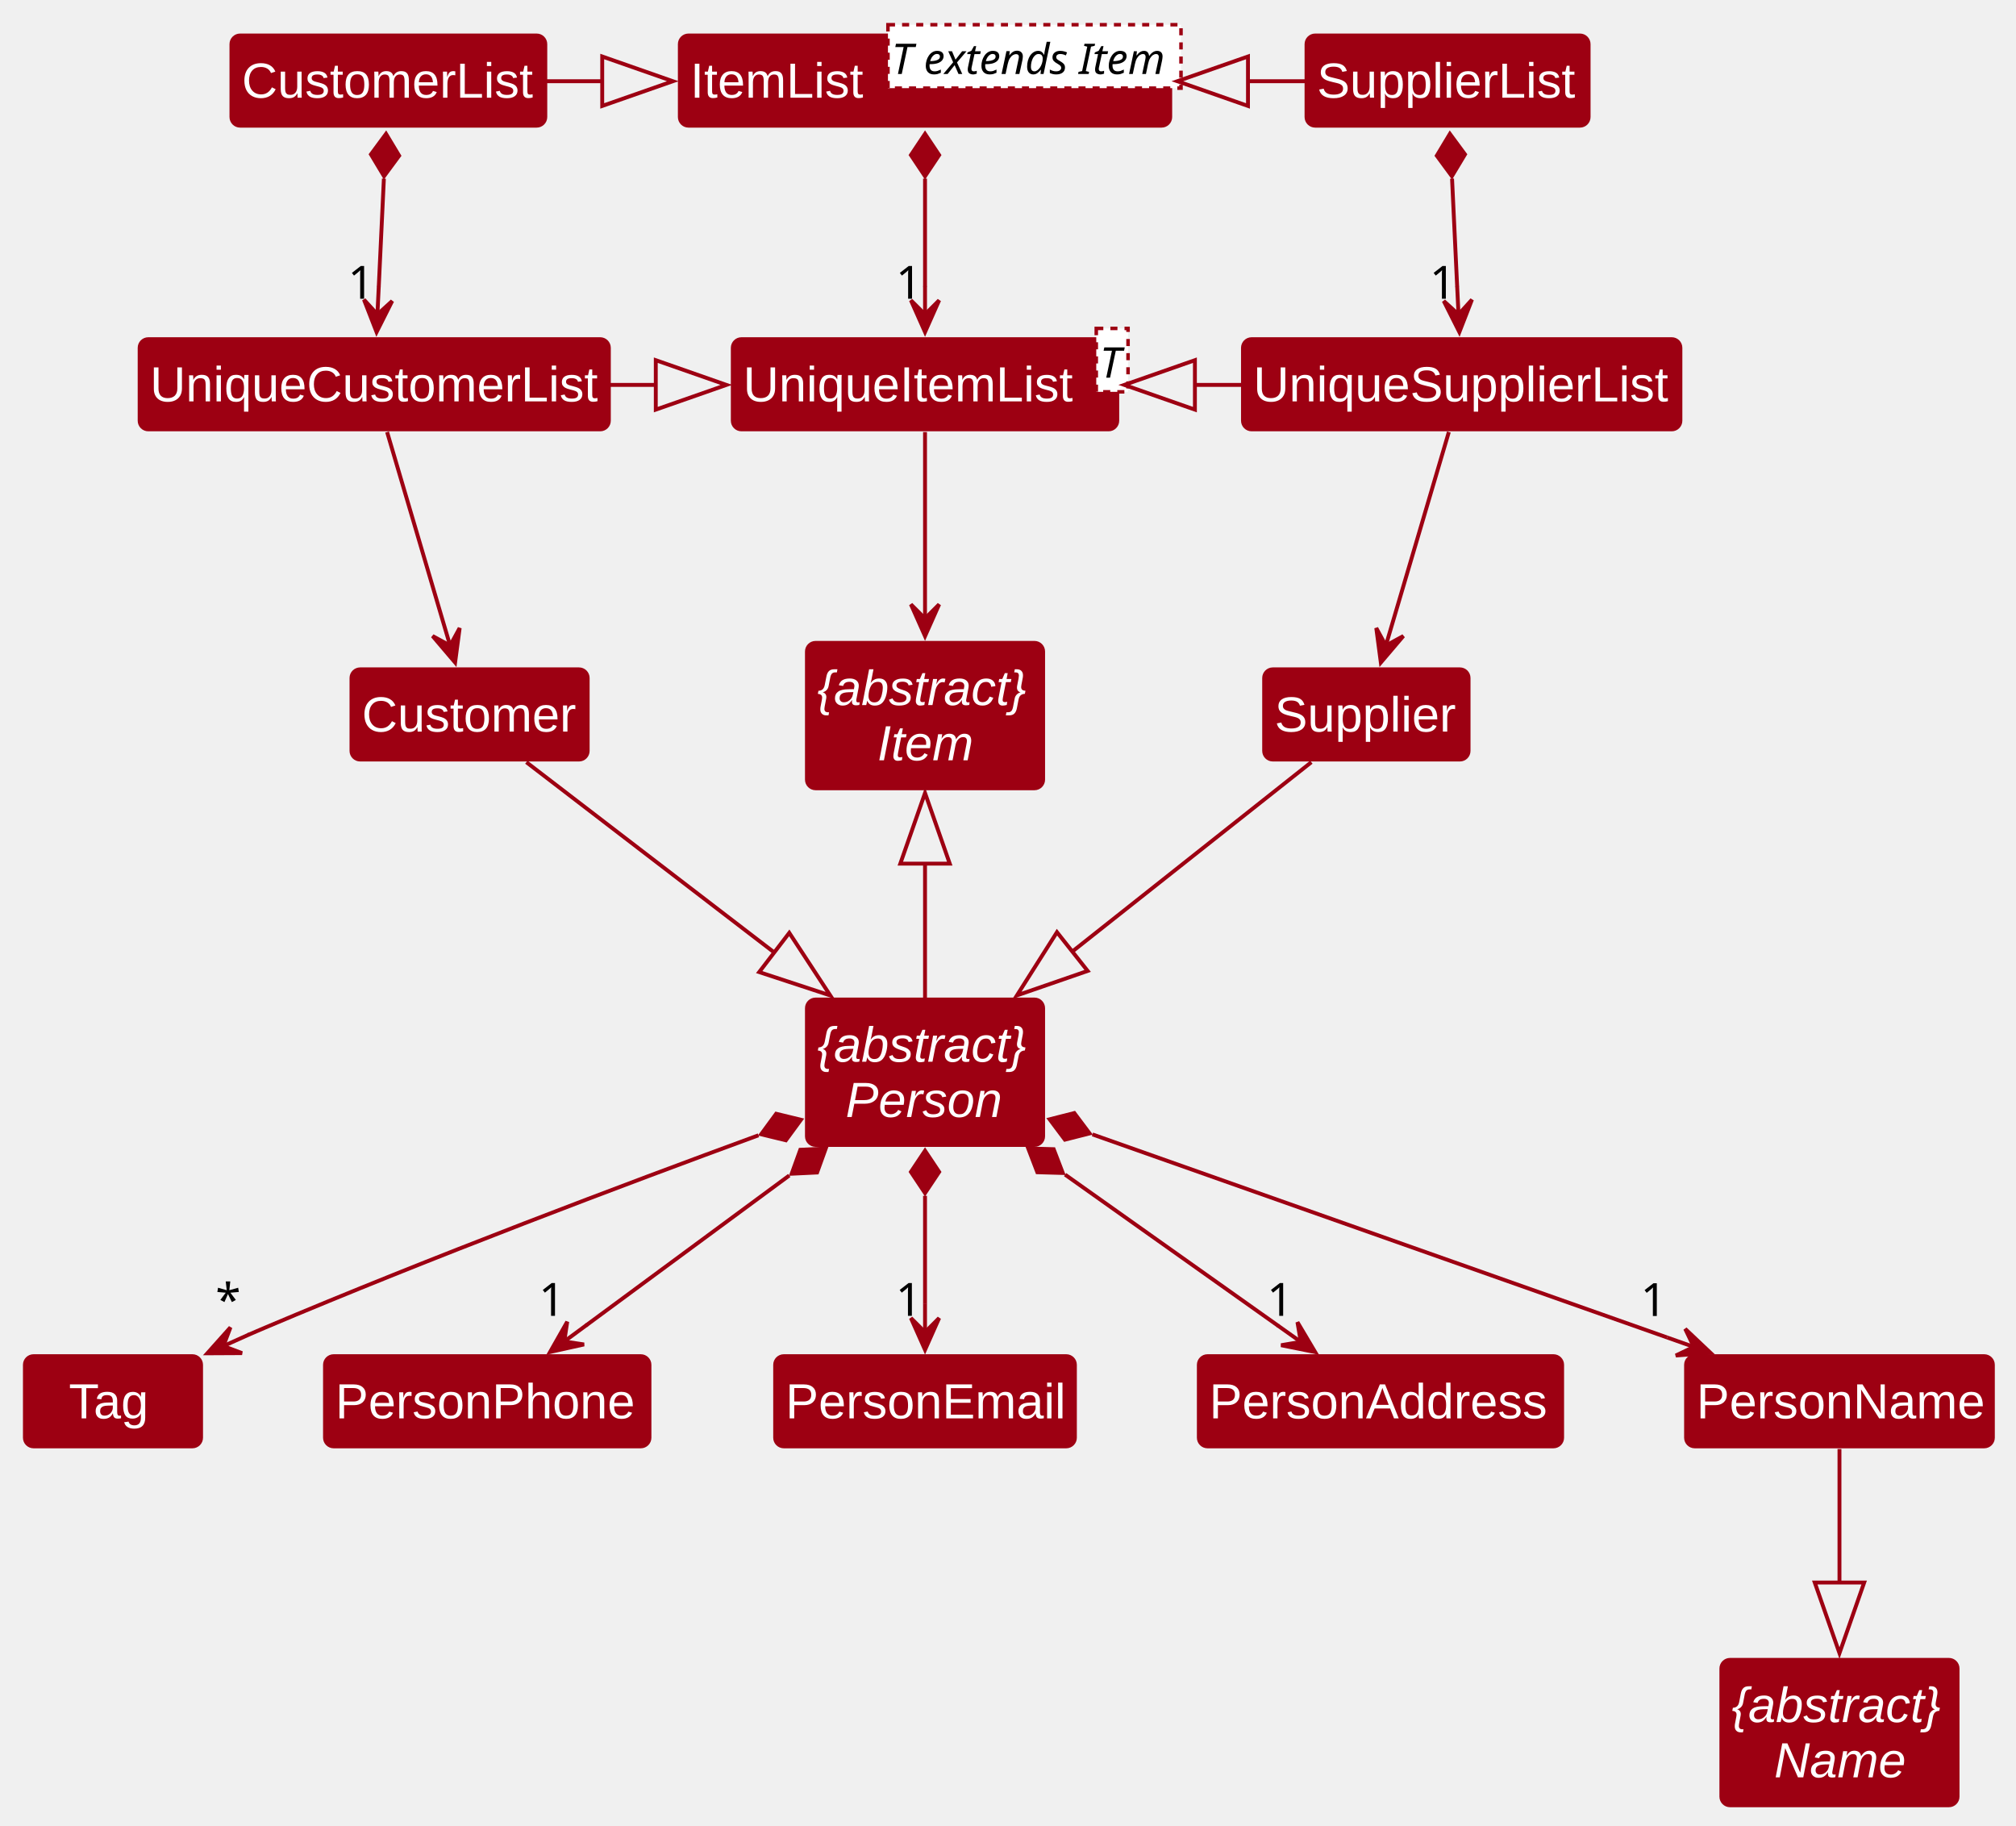
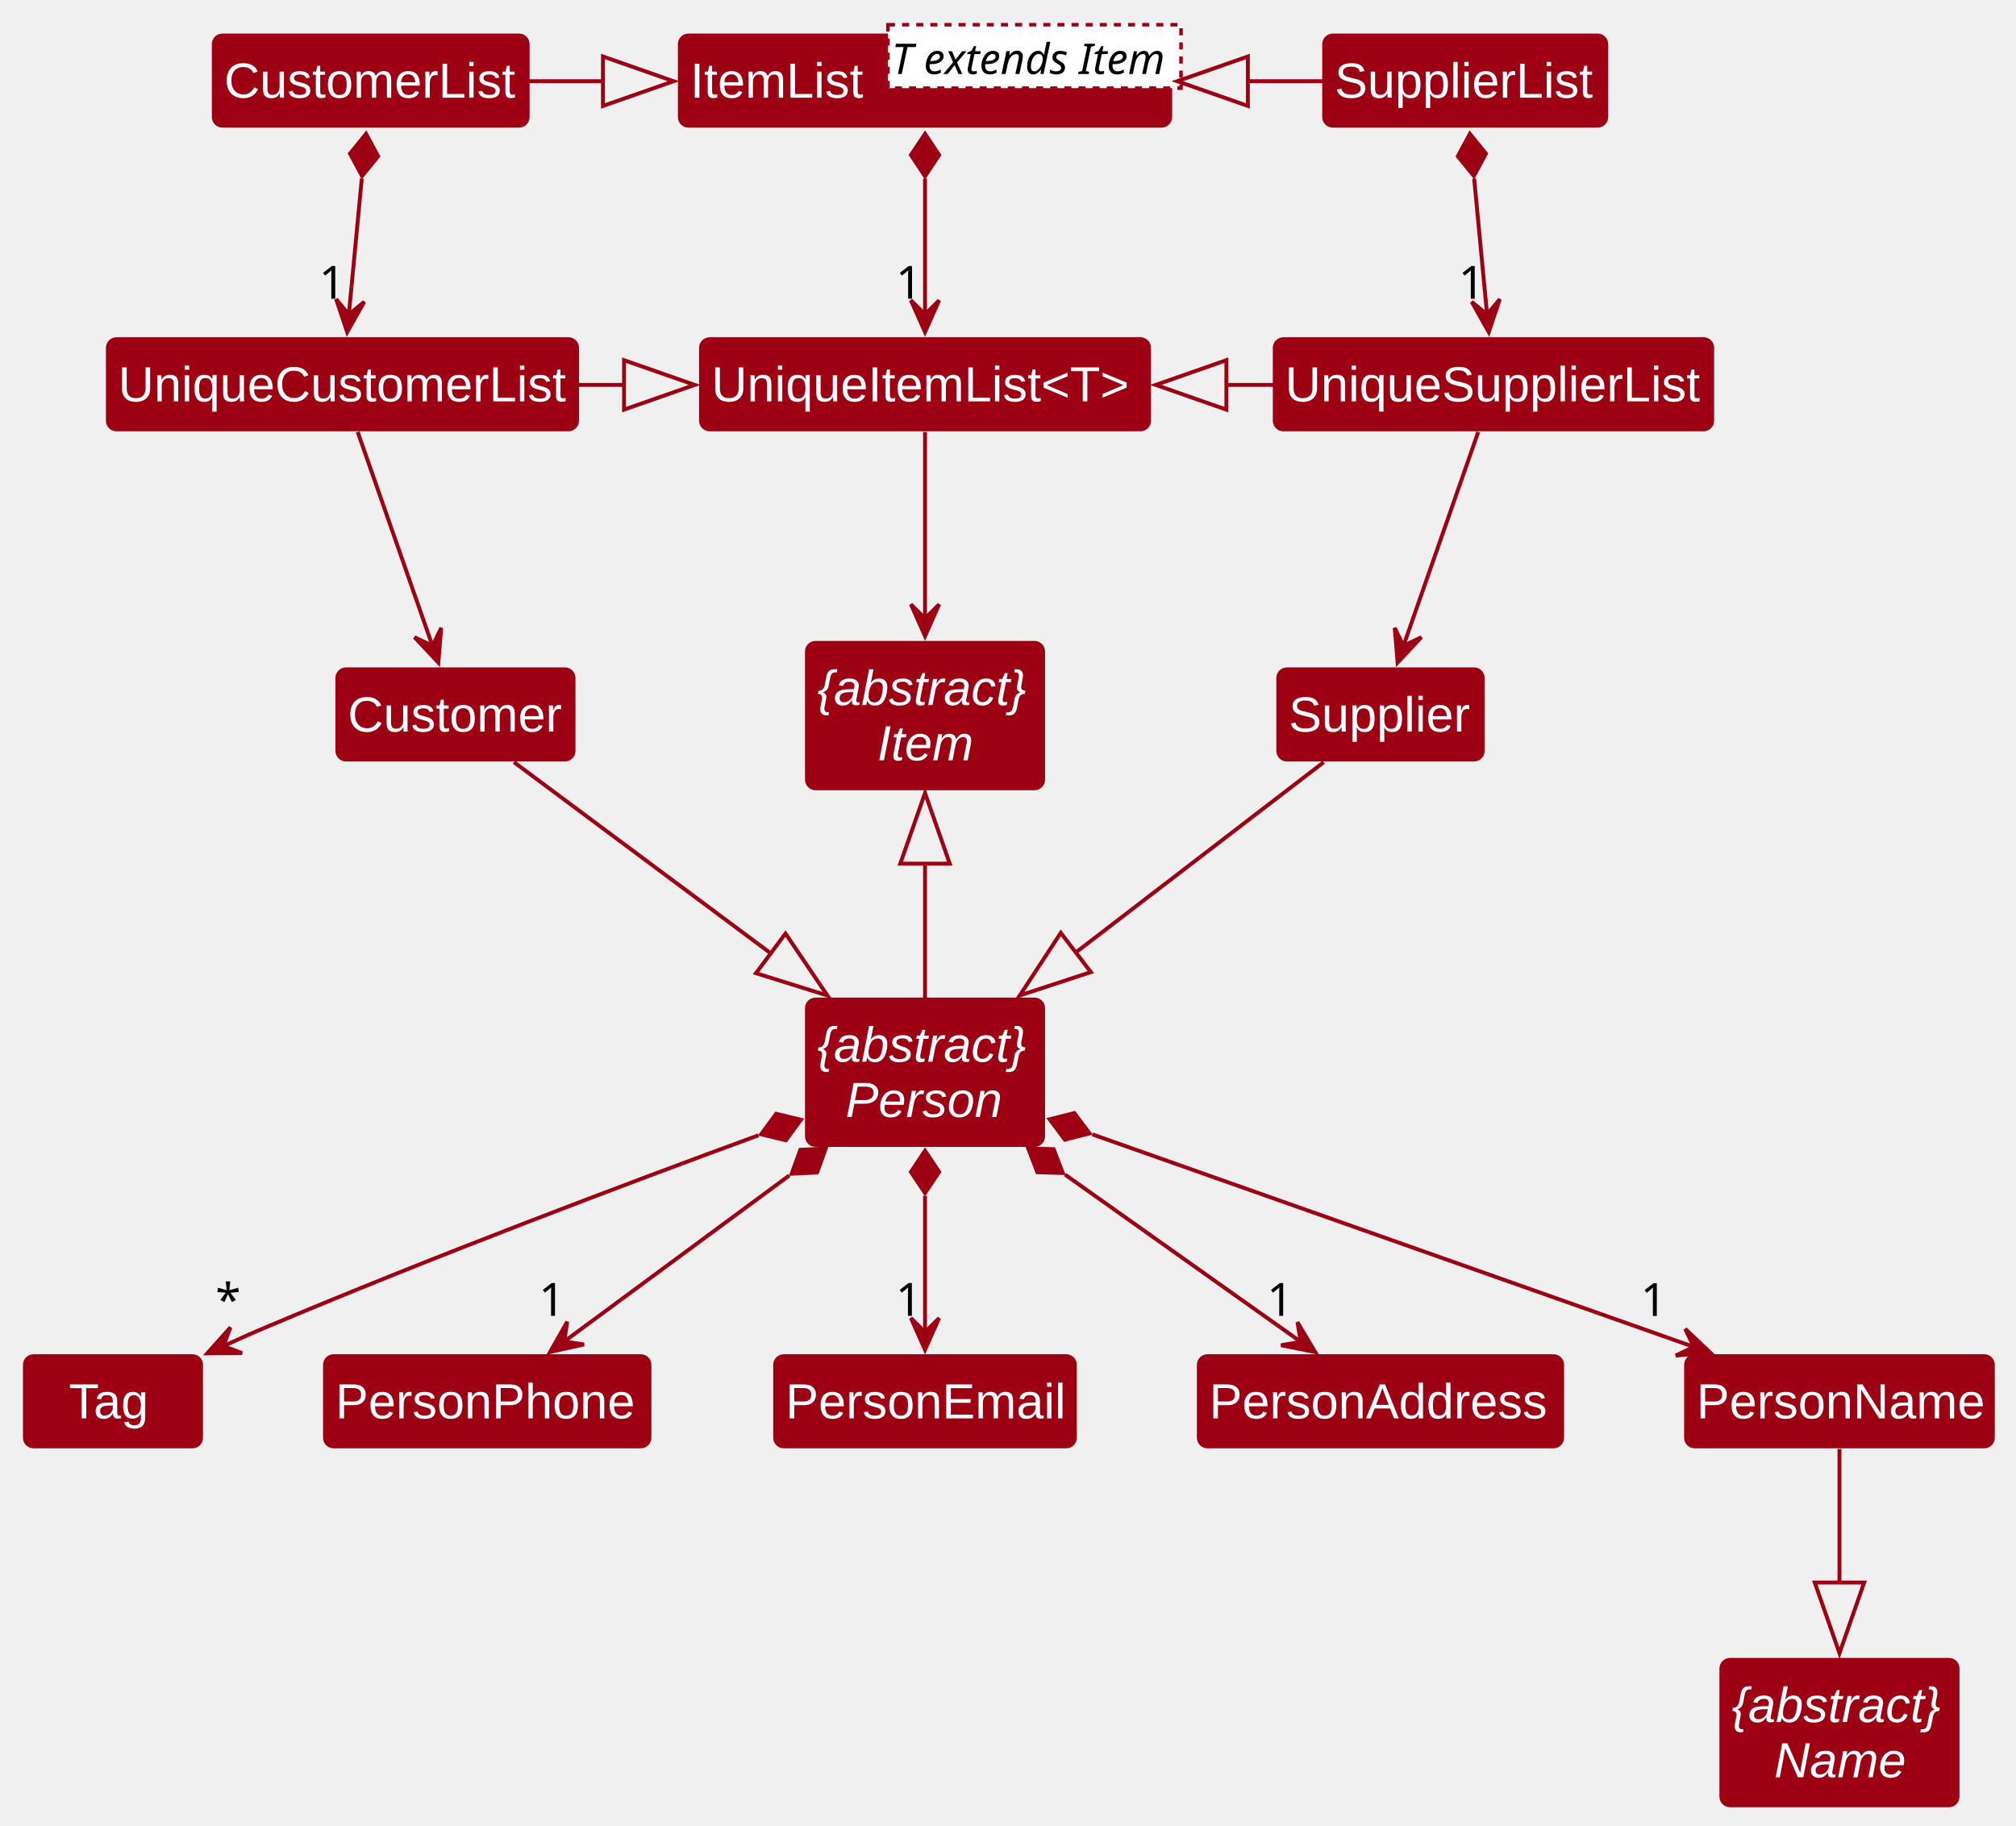
<svg xmlns="http://www.w3.org/2000/svg" contentStyleType="text/css" height="517px" preserveAspectRatio="none" style="width:571px;height:517px;background:#FFFFFF;" version="1.1" viewBox="0 0 571 517" width="571px" zoomAndPan="magnify">
  <defs />
  <g>
    <g id="elem_Item">
      <rect codeLine="7" fill="#9D0012" height="41.281" id="Item" rx="2.5" ry="2.5" style="stroke:#9D0012;stroke-width:1.0;" width="67" x="228.5" y="182" />
      <text fill="#FFFFFF" font-family="Arial" font-size="14" font-style="italic" lengthAdjust="spacing" textLength="61" x="231.5" y="199.674">{abstract}</text>
      <text fill="#FFFFFF" font-family="Arial" font-size="14" font-style="italic" lengthAdjust="spacing" textLength="27" x="248.5" y="215.315">Item</text>
    </g>
    <g id="elem_Person">
      <rect codeLine="8" fill="#9D0012" height="41.281" id="Person" rx="2.5" ry="2.5" style="stroke:#9D0012;stroke-width:1.0;" width="67" x="228.5" y="283" />
      <text fill="#FFFFFF" font-family="Arial" font-size="14" font-style="italic" lengthAdjust="spacing" textLength="61" x="231.5" y="300.674">{abstract}</text>
      <text fill="#FFFFFF" font-family="Arial" font-size="14" font-style="italic" lengthAdjust="spacing" textLength="45" x="239.5" y="316.315">Person</text>
    </g>
    <g id="elem_Supplier">
-       <rect codeLine="9" fill="#9D0012" height="25.641" id="Supplier" rx="2.5" ry="2.5" style="stroke:#9D0012;stroke-width:1.0;" width="58" x="358" y="189.5" />
-       <text fill="#FFFFFF" font-family="Arial" font-size="14" lengthAdjust="spacing" textLength="52" x="361" y="207.174">Supplier</text>
+       <rect codeLine="9" fill="#9D0012" height="25.641" id="Supplier" rx="2.5" ry="2.5" style="stroke:#9D0012;stroke-width:1.0;" width="58" x="362" y="189.5" />
+       <text fill="#FFFFFF" font-family="Arial" font-size="14" lengthAdjust="spacing" textLength="52" x="365" y="207.174">Supplier</text>
    </g>
    <g id="elem_Customer">
-       <rect codeLine="10" fill="#9D0012" height="25.641" id="Customer" rx="2.5" ry="2.5" style="stroke:#9D0012;stroke-width:1.0;" width="67" x="99.5" y="189.5" />
-       <text fill="#FFFFFF" font-family="Arial" font-size="14" lengthAdjust="spacing" textLength="61" x="102.5" y="207.174">Customer</text>
+       <rect codeLine="10" fill="#9D0012" height="25.641" id="Customer" rx="2.5" ry="2.5" style="stroke:#9D0012;stroke-width:1.0;" width="67" x="95.5" y="189.5" />
+       <text fill="#FFFFFF" font-family="Arial" font-size="14" lengthAdjust="spacing" textLength="61" x="98.5" y="207.174">Customer</text>
    </g>
    <g id="elem_Name">
      <rect codeLine="11" fill="#9D0012" height="41.281" id="Name" rx="2.5" ry="2.5" style="stroke:#9D0012;stroke-width:1.0;" width="67" x="487.5" y="470" />
      <text fill="#FFFFFF" font-family="Arial" font-size="14" font-style="italic" lengthAdjust="spacing" textLength="61" x="490.5" y="487.674">{abstract}</text>
      <text fill="#FFFFFF" font-family="Arial" font-size="14" font-style="italic" lengthAdjust="spacing" textLength="37" x="502.5" y="503.315">Name</text>
    </g>
    <g id="elem_PersonName">
      <rect codeLine="14" fill="#9D0012" height="25.641" id="PersonName" rx="2.5" ry="2.5" style="stroke:#9D0012;stroke-width:1.0;" width="87" x="477.5" y="384" />
      <text fill="#FFFFFF" font-family="Arial" font-size="14" lengthAdjust="spacing" textLength="81" x="480.5" y="401.674">PersonName</text>
    </g>
    <g id="elem_PersonAddress">
      <rect codeLine="15" fill="#9D0012" height="25.641" id="PersonAddress" rx="2.5" ry="2.5" style="stroke:#9D0012;stroke-width:1.0;" width="103" x="339.5" y="384" />
      <text fill="#FFFFFF" font-family="Arial" font-size="14" lengthAdjust="spacing" textLength="97" x="342.5" y="401.674">PersonAddress</text>
    </g>
    <g id="elem_PersonEmail">
      <rect codeLine="16" fill="#9D0012" height="25.641" id="PersonEmail" rx="2.5" ry="2.5" style="stroke:#9D0012;stroke-width:1.0;" width="85" x="219.5" y="384" />
      <text fill="#FFFFFF" font-family="Arial" font-size="14" lengthAdjust="spacing" textLength="79" x="222.5" y="401.674">PersonEmail</text>
    </g>
    <g id="elem_PersonPhone">
      <rect codeLine="17" fill="#9D0012" height="25.641" id="PersonPhone" rx="2.5" ry="2.5" style="stroke:#9D0012;stroke-width:1.0;" width="92" x="92" y="384" />
      <text fill="#FFFFFF" font-family="Arial" font-size="14" lengthAdjust="spacing" textLength="86" x="95" y="401.674">PersonPhone</text>
    </g>
    <g id="elem_Tag">
      <rect codeLine="18" fill="#9D0012" height="25.641" id="Tag" rx="2.5" ry="2.5" style="stroke:#9D0012;stroke-width:1.0;" width="50" x="7" y="384" />
      <text fill="#FFFFFF" font-family="Arial" font-size="14" lengthAdjust="spacing" textLength="25" x="19.5" y="401.674">Tag</text>
    </g>
    <g id="elem_ItemList">
      <rect codeLine="21" fill="#9D0012" height="25.641" id="ItemList" rx="2.5" ry="2.5" style="stroke:#9D0012;stroke-width:1.0;" width="139" x="192.5" y="10" />
      <text fill="#FFFFFF" font-family="Arial" font-size="14" lengthAdjust="spacing" textLength="48" x="195.5" y="27.674">ItemList</text>
      <rect fill="#FFFFFF" height="17.961" style="stroke:#9D0012;stroke-width:1.0;stroke-dasharray:2.0,2.0;" width="83" x="251.5" y="7" />
      <text fill="#000000" font-family="sans-serif" font-size="12" font-style="italic" lengthAdjust="spacing" textLength="81" x="252.5" y="20.949">T extends Item</text>
    </g>
    <g id="elem_UniqueItemList">
-       <rect codeLine="22" fill="#9D0012" height="25.641" id="UniqueItemList" rx="2.5" ry="2.5" style="stroke:#9D0012;stroke-width:1.0;" width="109" x="207.5" y="96" />
-       <text fill="#FFFFFF" font-family="Arial" font-size="14" lengthAdjust="spacing" textLength="92" x="210.5" y="113.674">UniqueItemList</text>
-       <rect fill="#FFFFFF" height="17.961" style="stroke:#9D0012;stroke-width:1.0;stroke-dasharray:2.0,2.0;" width="9" x="310.5" y="93" />
-       <text fill="#000000" font-family="sans-serif" font-size="12" font-style="italic" lengthAdjust="spacing" textLength="7" x="311.5" y="106.949">T</text>
+       <rect codeLine="22" fill="#9D0012" height="25.641" id="UniqueItemList" rx="2.5" ry="2.5" style="stroke:#9D0012;stroke-width:1.0;" width="127" x="198.5" y="96" />
+       <text fill="#FFFFFF" font-family="Arial" font-size="14" lengthAdjust="spacing" textLength="117" x="201.5" y="113.674">UniqueItemList&lt;T&gt;</text>
    </g>
    <g id="elem_SupplierList">
-       <rect fill="#9D0012" height="25.641" id="SupplierList" rx="2.5" ry="2.5" style="stroke:#9D0012;stroke-width:1.0;" width="80" x="370" y="10" />
-       <text fill="#FFFFFF" font-family="Arial" font-size="14" lengthAdjust="spacing" textLength="74" x="373" y="27.674">SupplierList</text>
+       <rect fill="#9D0012" height="25.641" id="SupplierList" rx="2.5" ry="2.5" style="stroke:#9D0012;stroke-width:1.0;" width="80" x="375" y="10" />
+       <text fill="#FFFFFF" font-family="Arial" font-size="14" lengthAdjust="spacing" textLength="74" x="378" y="27.674">SupplierList</text>
    </g>
    <g id="elem_UniqueSupplierList">
-       <rect fill="#9D0012" height="25.641" id="UniqueSupplierList" rx="2.5" ry="2.5" style="stroke:#9D0012;stroke-width:1.0;" width="124" x="352" y="96" />
-       <text fill="#FFFFFF" font-family="Arial" font-size="14" lengthAdjust="spacing" textLength="118" x="355" y="113.674">UniqueSupplierList</text>
+       <rect fill="#9D0012" height="25.641" id="UniqueSupplierList" rx="2.5" ry="2.5" style="stroke:#9D0012;stroke-width:1.0;" width="124" x="361" y="96" />
+       <text fill="#FFFFFF" font-family="Arial" font-size="14" lengthAdjust="spacing" textLength="118" x="364" y="113.674">UniqueSupplierList</text>
    </g>
    <g id="elem_CustomerList">
-       <rect fill="#9D0012" height="25.641" id="CustomerList" rx="2.5" ry="2.5" style="stroke:#9D0012;stroke-width:1.0;" width="89" x="65.5" y="10" />
-       <text fill="#FFFFFF" font-family="Arial" font-size="14" lengthAdjust="spacing" textLength="83" x="68.5" y="27.674">CustomerList</text>
+       <rect fill="#9D0012" height="25.641" id="CustomerList" rx="2.5" ry="2.5" style="stroke:#9D0012;stroke-width:1.0;" width="89" x="60.5" y="10" />
+       <text fill="#FFFFFF" font-family="Arial" font-size="14" lengthAdjust="spacing" textLength="83" x="63.5" y="27.674">CustomerList</text>
    </g>
    <g id="elem_UniqueCustomerList">
-       <rect fill="#9D0012" height="25.641" id="UniqueCustomerList" rx="2.5" ry="2.5" style="stroke:#9D0012;stroke-width:1.0;" width="133" x="39.5" y="96" />
-       <text fill="#FFFFFF" font-family="Arial" font-size="14" lengthAdjust="spacing" textLength="127" x="42.5" y="113.674">UniqueCustomerList</text>
+       <rect fill="#9D0012" height="25.641" id="UniqueCustomerList" rx="2.5" ry="2.5" style="stroke:#9D0012;stroke-width:1.0;" width="133" x="30.5" y="96" />
+       <text fill="#FFFFFF" font-family="Arial" font-size="14" lengthAdjust="spacing" textLength="127" x="33.5" y="113.674">UniqueCustomerList</text>
    </g>
    <g id="link_ItemList_UniqueItemList">
      <path codeLine="24" d="M262,50.58 C262,60.34 262,71.39 262,81.17 " fill="none" id="ItemList-UniqueItemList" style="stroke:#9D0012;stroke-width:1.1;" />
      <polygon fill="#9D0012" points="262,37.91,258,43.91,262,49.91,266,43.91,262,37.91" style="stroke:#9D0012;stroke-width:1.1;" />
      <polygon fill="#9D0012" points="262,94.04,266,85.04,262,89.04,258,85.04,262,94.04" style="stroke:#9D0012;stroke-width:1.1;" />
      <line style="stroke:#9D0012;stroke-width:1.1;" x1="262" x2="262" y1="89.04" y2="81.04" />
      <text fill="#000000" font-family="sans-serif" font-size="13" lengthAdjust="spacing" textLength="7" x="253.709" y="84.604">1</text>
    </g>
    <g id="link_UniqueItemList_Item">
      <path codeLine="25" d="M262,122.34 C262,135.89 262,158.05 262,175.48 " fill="none" id="UniqueItemList-to-Item" style="stroke:#9D0012;stroke-width:1.1;" />
      <polygon fill="#9D0012" points="262,180.15,266,171.15,262,175.15,258,171.15,262,180.15" style="stroke:#9D0012;stroke-width:1.1;" />
    </g>
    <g id="link_SupplierList_UniqueSupplierList">
-       <path codeLine="27" d="M411.27,50.58 C411.73,60.34 412.26,71.39 412.72,81.17 " fill="none" id="SupplierList-UniqueSupplierList" style="stroke:#9D0012;stroke-width:1.1;" />
-       <polygon fill="#9D0012" points="410.66,37.91,406.948,44.092,411.227,49.897,414.939,43.714,410.66,37.91" style="stroke:#9D0012;stroke-width:1.1;" />
-       <polygon fill="#9D0012" points="413.34,94.04,416.91,84.861,413.104,89.046,408.919,85.239,413.34,94.04" style="stroke:#9D0012;stroke-width:1.1;" />
-       <line style="stroke:#9D0012;stroke-width:1.1;" x1="413.104" x2="412.715" y1="89.046" y2="81.055" />
-       <text fill="#000000" font-family="sans-serif" font-size="13" lengthAdjust="spacing" textLength="7" x="404.902" y="84.604">1</text>
+       <path codeLine="27" d="M417.53,50.58 C418.46,60.34 419.51,71.39 420.44,81.17 " fill="none" id="SupplierList-UniqueSupplierList" style="stroke:#9D0012;stroke-width:1.1;" />
+       <polygon fill="#9D0012" points="416.32,37.9,412.905,44.251,417.454,49.846,420.869,43.495,416.32,37.9" style="stroke:#9D0012;stroke-width:1.1;" />
+       <polygon fill="#9D0012" points="421.67,94.05,424.802,84.712,421.197,89.072,416.837,85.468,421.67,94.05" style="stroke:#9D0012;stroke-width:1.1;" />
+       <line style="stroke:#9D0012;stroke-width:1.1;" x1="421.197" x2="420.44" y1="89.072" y2="81.11" />
+       <text fill="#000000" font-family="sans-serif" font-size="13" lengthAdjust="spacing" textLength="7" x="413.081" y="84.604">1</text>
    </g>
    <g id="link_UniqueSupplierList_Supplier">
-       <path codeLine="28" d="M410.36,122.34 C405.77,137.89 397.84,164.77 392.51,182.84 " fill="none" id="UniqueSupplierList-to-Supplier" style="stroke:#9D0012;stroke-width:1.1;" />
-       <polygon fill="#9D0012" points="391.1,187.61,397.481,180.107,392.513,182.814,389.807,177.846,391.1,187.61" style="stroke:#9D0012;stroke-width:1.1;" />
+       <path codeLine="28" d="M418.68,122.34 C413.2,138.03 403.68,165.25 397.36,183.32 " fill="none" id="UniqueSupplierList-to-Supplier" style="stroke:#9D0012;stroke-width:1.1;" />
+       <polygon fill="#9D0012" points="395.85,187.63,402.589,180.448,397.495,182.909,395.034,177.815,395.85,187.63" style="stroke:#9D0012;stroke-width:1.1;" />
    </g>
    <g id="link_ItemList_SupplierList">
-       <path codeLine="29" d="M353.22,23 C358.73,23 364.24,23 369.76,23 " fill="none" id="ItemList-backto-SupplierList" style="stroke:#9D0012;stroke-width:1.1;" />
-       <polygon fill="none" points="353.47,30,333.47,23,353.47,16,353.47,30" style="stroke:#9D0012;stroke-width:1.1;" />
+       <path codeLine="29" d="M353.34,23 C360.48,23 367.62,23 374.76,23 " fill="none" id="ItemList-backto-SupplierList" style="stroke:#9D0012;stroke-width:1.1;" />
+       <polygon fill="none" points="353.44,30,333.44,23,353.44,16,353.44,30" style="stroke:#9D0012;stroke-width:1.1;" />
    </g>
    <g id="link_UniqueItemList_UniqueSupplierList">
-       <path codeLine="30" d="M338.18,109 C342.72,109 347.27,109 351.81,109 " fill="none" id="UniqueItemList-backto-UniqueSupplierList" style="stroke:#9D0012;stroke-width:1.1;" />
-       <polygon fill="none" points="338.44,116,318.44,109,338.44,102,338.44,116" style="stroke:#9D0012;stroke-width:1.1;" />
+       <path codeLine="30" d="M347.11,109 C351.66,109 356.21,109 360.75,109 " fill="none" id="UniqueItemList-backto-UniqueSupplierList" style="stroke:#9D0012;stroke-width:1.1;" />
+       <polygon fill="none" points="347.35,116,327.35,109,347.35,102,347.35,116" style="stroke:#9D0012;stroke-width:1.1;" />
    </g>
    <g id="link_CustomerList_UniqueCustomerList">
-       <path codeLine="31" d="M108.73,50.58 C108.27,60.34 107.74,71.39 107.28,81.17 " fill="none" id="CustomerList-UniqueCustomerList" style="stroke:#9D0012;stroke-width:1.1;" />
-       <polygon fill="#9D0012" points="109.34,37.91,105.061,43.714,108.773,49.897,113.052,44.092,109.34,37.91" style="stroke:#9D0012;stroke-width:1.1;" />
-       <polygon fill="#9D0012" points="106.66,94.04,111.081,85.239,106.896,89.046,103.09,84.861,106.66,94.04" style="stroke:#9D0012;stroke-width:1.1;" />
-       <line style="stroke:#9D0012;stroke-width:1.1;" x1="106.896" x2="107.285" y1="89.046" y2="81.055" />
-       <text fill="#000000" font-family="sans-serif" font-size="13" lengthAdjust="spacing" textLength="7" x="98.517" y="84.604">1</text>
+       <path codeLine="31" d="M102.47,50.58 C101.54,60.34 100.49,71.39 99.56,81.17 " fill="none" id="CustomerList-UniqueCustomerList" style="stroke:#9D0012;stroke-width:1.1;" />
+       <polygon fill="#9D0012" points="103.68,37.9,99.131,43.495,102.546,49.846,107.095,44.251,103.68,37.9" style="stroke:#9D0012;stroke-width:1.1;" />
+       <polygon fill="#9D0012" points="98.33,94.05,103.163,85.468,98.802,89.072,95.198,84.712,98.33,94.05" style="stroke:#9D0012;stroke-width:1.1;" />
+       <line style="stroke:#9D0012;stroke-width:1.1;" x1="98.802" x2="99.56" y1="89.072" y2="81.11" />
+       <text fill="#000000" font-family="sans-serif" font-size="13" lengthAdjust="spacing" textLength="7" x="90.338" y="84.604">1</text>
    </g>
    <g id="link_UniqueCustomerList_Customer">
-       <path codeLine="32" d="M109.64,122.34 C114.23,137.89 122.16,164.77 127.49,182.84 " fill="none" id="UniqueCustomerList-to-Customer" style="stroke:#9D0012;stroke-width:1.1;" />
-       <polygon fill="#9D0012" points="128.9,187.61,130.193,177.846,127.487,182.814,122.519,180.107,128.9,187.61" style="stroke:#9D0012;stroke-width:1.1;" />
+       <path codeLine="32" d="M101.32,122.34 C106.8,138.03 116.32,165.25 122.64,183.32 " fill="none" id="UniqueCustomerList-to-Customer" style="stroke:#9D0012;stroke-width:1.1;" />
+       <polygon fill="#9D0012" points="124.15,187.63,124.966,177.815,122.505,182.909,117.411,180.448,124.15,187.63" style="stroke:#9D0012;stroke-width:1.1;" />
    </g>
    <g id="link_CustomerList_ItemList">
-       <path codeLine="33" d="M154.83,23 C160.16,23 165.5,23 170.84,23 " fill="none" id="CustomerList-to-ItemList" style="stroke:#9D0012;stroke-width:1.1;" />
-       <polygon fill="none" points="170.57,16,190.57,23,170.57,30,170.57,16" style="stroke:#9D0012;stroke-width:1.1;" />
+       <path codeLine="33" d="M149.77,23 C156.86,23 163.94,23 171.03,23 " fill="none" id="CustomerList-to-ItemList" style="stroke:#9D0012;stroke-width:1.1;" />
+       <polygon fill="none" points="170.78,16,190.78,23,170.78,30,170.78,16" style="stroke:#9D0012;stroke-width:1.1;" />
    </g>
    <g id="link_UniqueCustomerList_UniqueItemList">
-       <path codeLine="34" d="M172.73,109 C177.13,109 181.54,109 185.94,109 " fill="none" id="UniqueCustomerList-to-UniqueItemList" style="stroke:#9D0012;stroke-width:1.1;" />
-       <polygon fill="none" points="185.74,102,205.74,109,185.74,116,185.74,102" style="stroke:#9D0012;stroke-width:1.1;" />
+       <path codeLine="34" d="M163.71,109 C168.12,109 172.53,109 176.94,109 " fill="none" id="UniqueCustomerList-to-UniqueItemList" style="stroke:#9D0012;stroke-width:1.1;" />
+       <polygon fill="none" points="176.75,102,196.75,109,176.75,116,176.75,102" style="stroke:#9D0012;stroke-width:1.1;" />
    </g>
    <g id="link_Person_PersonName">
      <path codeLine="36" d="M309.42,321.25 C355.62,337.58 425.54,362.28 472.21,378.76 " fill="none" id="Person-PersonName" style="stroke:#9D0012;stroke-width:1.1;" />
      <polygon fill="#9D0012" points="297.29,316.97,301.616,322.74,308.605,320.966,304.279,315.196,297.29,316.97" style="stroke:#9D0012;stroke-width:1.1;" />
      <polygon fill="#9D0012" points="484.46,383.09,477.306,376.321,479.745,381.425,474.642,383.865,484.46,383.09" style="stroke:#9D0012;stroke-width:1.1;" />
      <line style="stroke:#9D0012;stroke-width:1.1;" x1="479.745" x2="472.205" y1="381.425" y2="378.76" />
      <text fill="#000000" font-family="sans-serif" font-size="13" lengthAdjust="spacing" textLength="7" x="464.653" y="372.673">1</text>
    </g>
    <g id="link_Person_PersonPhone">
      <path codeLine="37" d="M223.55,332.88 C204.93,346.62 182.98,362.81 165.97,375.36 " fill="none" id="Person-PersonPhone" style="stroke:#9D0012;stroke-width:1.1;" />
      <polygon fill="#9D0012" points="233.88,325.25,226.677,325.599,224.23,332.382,231.432,332.033,233.88,325.25" style="stroke:#9D0012;stroke-width:1.1;" />
      <polygon fill="#9D0012" points="155.8,382.86,165.415,380.728,159.821,379.888,160.66,374.294,155.8,382.86" style="stroke:#9D0012;stroke-width:1.1;" />
      <line style="stroke:#9D0012;stroke-width:1.1;" x1="159.821" x2="166.265" y1="379.888" y2="375.14" />
      <text fill="#000000" font-family="sans-serif" font-size="13" lengthAdjust="spacing" textLength="7" x="152.581" y="372.624">1</text>
    </g>
    <g id="link_Person_PersonEmail">
      <path codeLine="38" d="M262,338.64 C262,348.77 262,359.71 262,369.29 " fill="none" id="Person-PersonEmail" style="stroke:#9D0012;stroke-width:1.1;" />
      <polygon fill="#9D0012" points="262,325.87,258,331.87,262,337.87,266,331.87,262,325.87" style="stroke:#9D0012;stroke-width:1.1;" />
      <polygon fill="#9D0012" points="262,382.25,266,373.25,262,377.25,258,373.25,262,382.25" style="stroke:#9D0012;stroke-width:1.1;" />
      <line style="stroke:#9D0012;stroke-width:1.1;" x1="262" x2="262" y1="377.25" y2="369.25" />
      <text fill="#000000" font-family="sans-serif" font-size="13" lengthAdjust="spacing" textLength="7" x="253.666" y="372.624">1</text>
    </g>
    <g id="link_Person_PersonAddress">
      <path codeLine="39" d="M301.67,332.64 C321.19,346.48 344.28,362.86 362.1,375.5 " fill="none" id="Person-PersonAddress" style="stroke:#9D0012;stroke-width:1.1;" />
      <polygon fill="#9D0012" points="291.23,325.23,293.812,331.963,301.02,332.17,298.438,325.437,291.23,325.23" style="stroke:#9D0012;stroke-width:1.1;" />
      <polygon fill="#9D0012" points="372.51,382.89,367.483,374.421,368.432,379.997,362.855,380.946,372.51,382.89" style="stroke:#9D0012;stroke-width:1.1;" />
      <line style="stroke:#9D0012;stroke-width:1.1;" x1="368.432" x2="361.905" y1="379.997" y2="375.365" />
      <text fill="#000000" font-family="sans-serif" font-size="13" lengthAdjust="spacing" textLength="7" x="358.825" y="372.624">1</text>
    </g>
    <g id="link_Person_Tag">
      <path codeLine="40" d="M214.82,321.5 C176.78,335.45 122.08,356.08 75,376 C73.47,376.65 71.91,377.32 70.34,378 " fill="none" id="Person-Tag" style="stroke:#9D0012;stroke-width:1.1;" />
      <polygon fill="#9D0012" points="226.85,317.1,219.842,315.399,215.577,321.214,222.585,322.914,226.85,317.1" style="stroke:#9D0012;stroke-width:1.1;" />
      <polygon fill="#9D0012" points="58.71,383.24,68.559,383.19,63.269,381.186,65.272,375.896,58.71,383.24" style="stroke:#9D0012;stroke-width:1.1;" />
      <line style="stroke:#9D0012;stroke-width:1.1;" x1="63.269" x2="70.57" y1="381.186" y2="377.9" />
      <text fill="#000000" font-family="sans-serif" font-size="13" lengthAdjust="spacing" textLength="5" x="61.034" y="372.762">*</text>
    </g>
    <g id="link_Item_Person">
      <path codeLine="41" d="M262,244.43 C262,257.63 262,271.67 262,282.64 " fill="none" id="Item-backto-Person" style="stroke:#9D0012;stroke-width:1.1;" />
      <polygon fill="none" points="255,244.57,262,224.57,269,244.57,255,244.57" style="stroke:#9D0012;stroke-width:1.1;" />
    </g>
    <g id="link_Supplier_Person">
-       <path codeLine="43" d="M371.42,215.84 C354.52,229.22 326.84,251.14 303.55,269.59 " fill="none" id="Supplier-to-Person" style="stroke:#9D0012;stroke-width:1.1;" />
-       <polygon fill="none" points="308.06,274.95,288.03,281.88,299.37,263.98,308.06,274.95" style="stroke:#9D0012;stroke-width:1.1;" />
+       <path codeLine="43" d="M374.92,215.84 C357.4,229.29 328.64,251.36 304.53,269.86 " fill="none" id="Supplier-to-Person" style="stroke:#9D0012;stroke-width:1.1;" />
+       <polygon fill="none" points="308.97,275.28,288.84,281.9,300.45,264.17,308.97,275.28" style="stroke:#9D0012;stroke-width:1.1;" />
    </g>
    <g id="link_Customer_Person">
-       <path codeLine="44" d="M149.08,215.84 C166.6,229.29 195.36,251.36 219.47,269.86 " fill="none" id="Customer-to-Person" style="stroke:#9D0012;stroke-width:1.1;" />
-       <polygon fill="none" points="223.55,264.17,235.16,281.9,215.03,275.28,223.55,264.17" style="stroke:#9D0012;stroke-width:1.1;" />
+       <path codeLine="44" d="M145.58,215.84 C163.73,229.35 193.59,251.57 218.52,270.13 " fill="none" id="Customer-to-Person" style="stroke:#9D0012;stroke-width:1.1;" />
+       <polygon fill="none" points="222.48,264.36,234.35,281.92,214.12,275.59,222.48,264.36" style="stroke:#9D0012;stroke-width:1.1;" />
    </g>
    <g id="link_PersonName_Name">
      <path codeLine="46" d="M521,410.34 C521,420.15 521,434.46 521,448.23 " fill="none" id="PersonName-to-Name" style="stroke:#9D0012;stroke-width:1.1;" />
      <polygon fill="none" points="528,448.15,521,468.15,514,448.15,528,448.15" style="stroke:#9D0012;stroke-width:1.1;" />
    </g>
  </g>
</svg>
